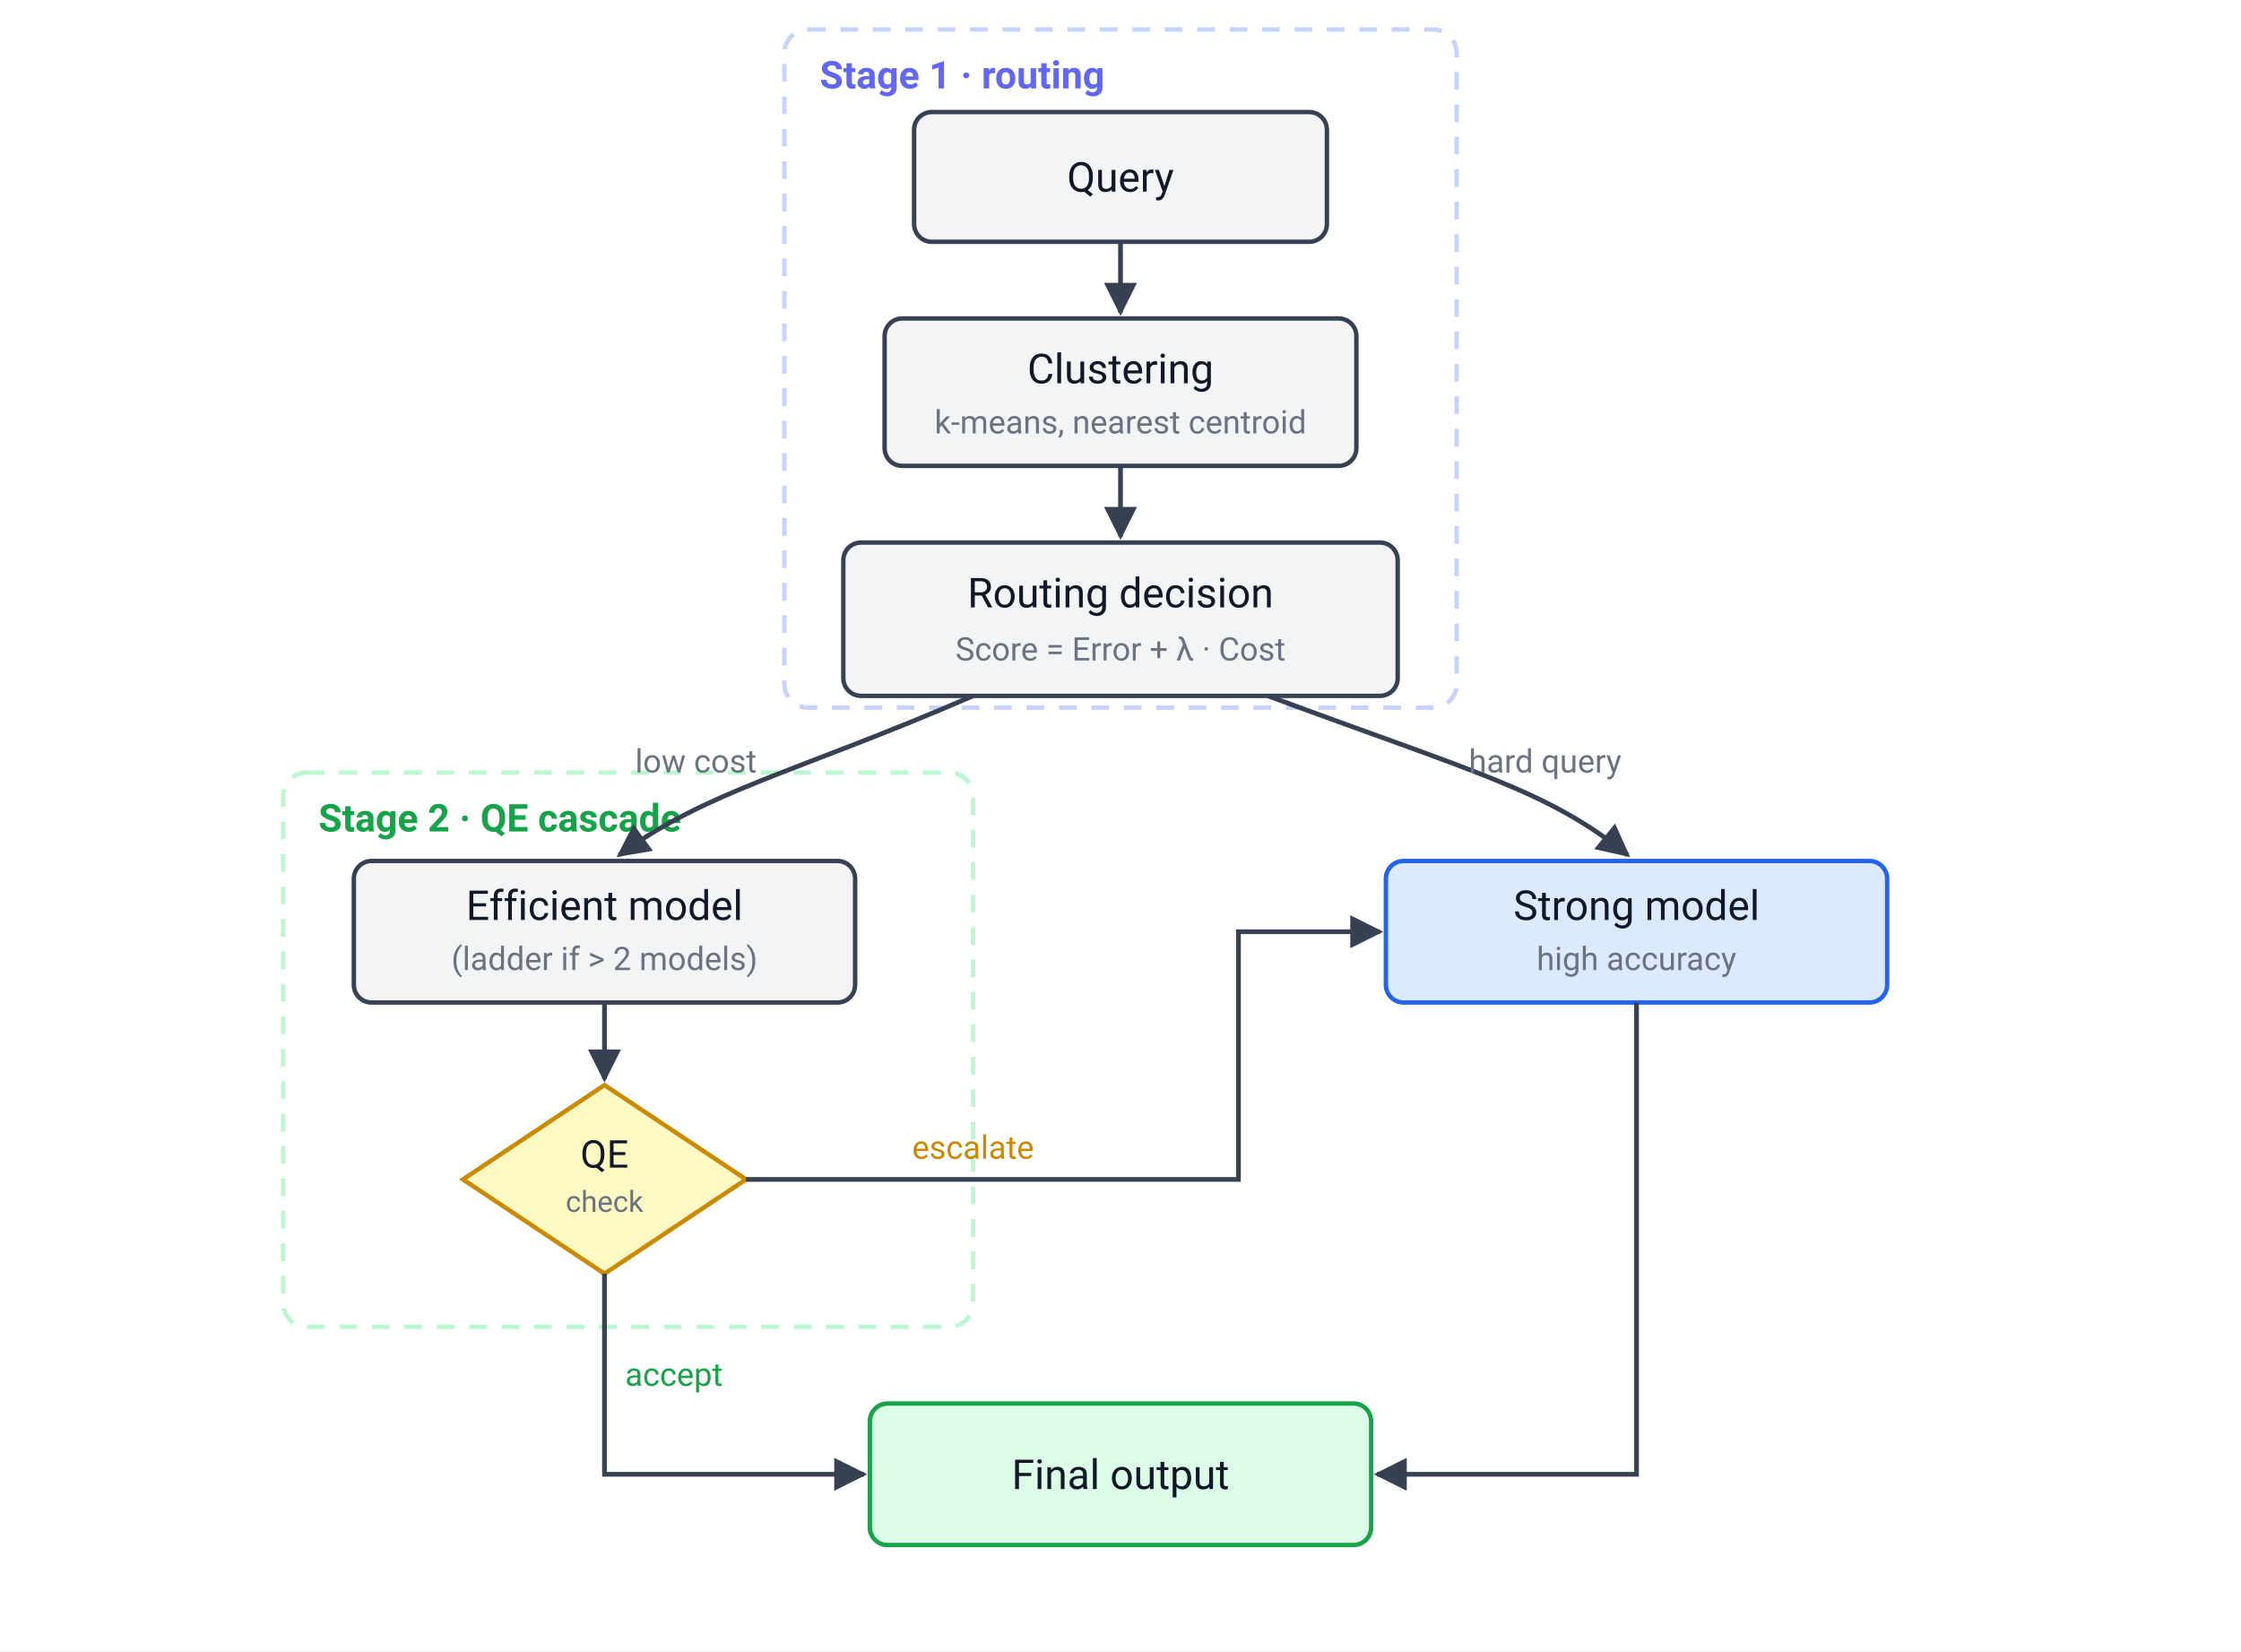
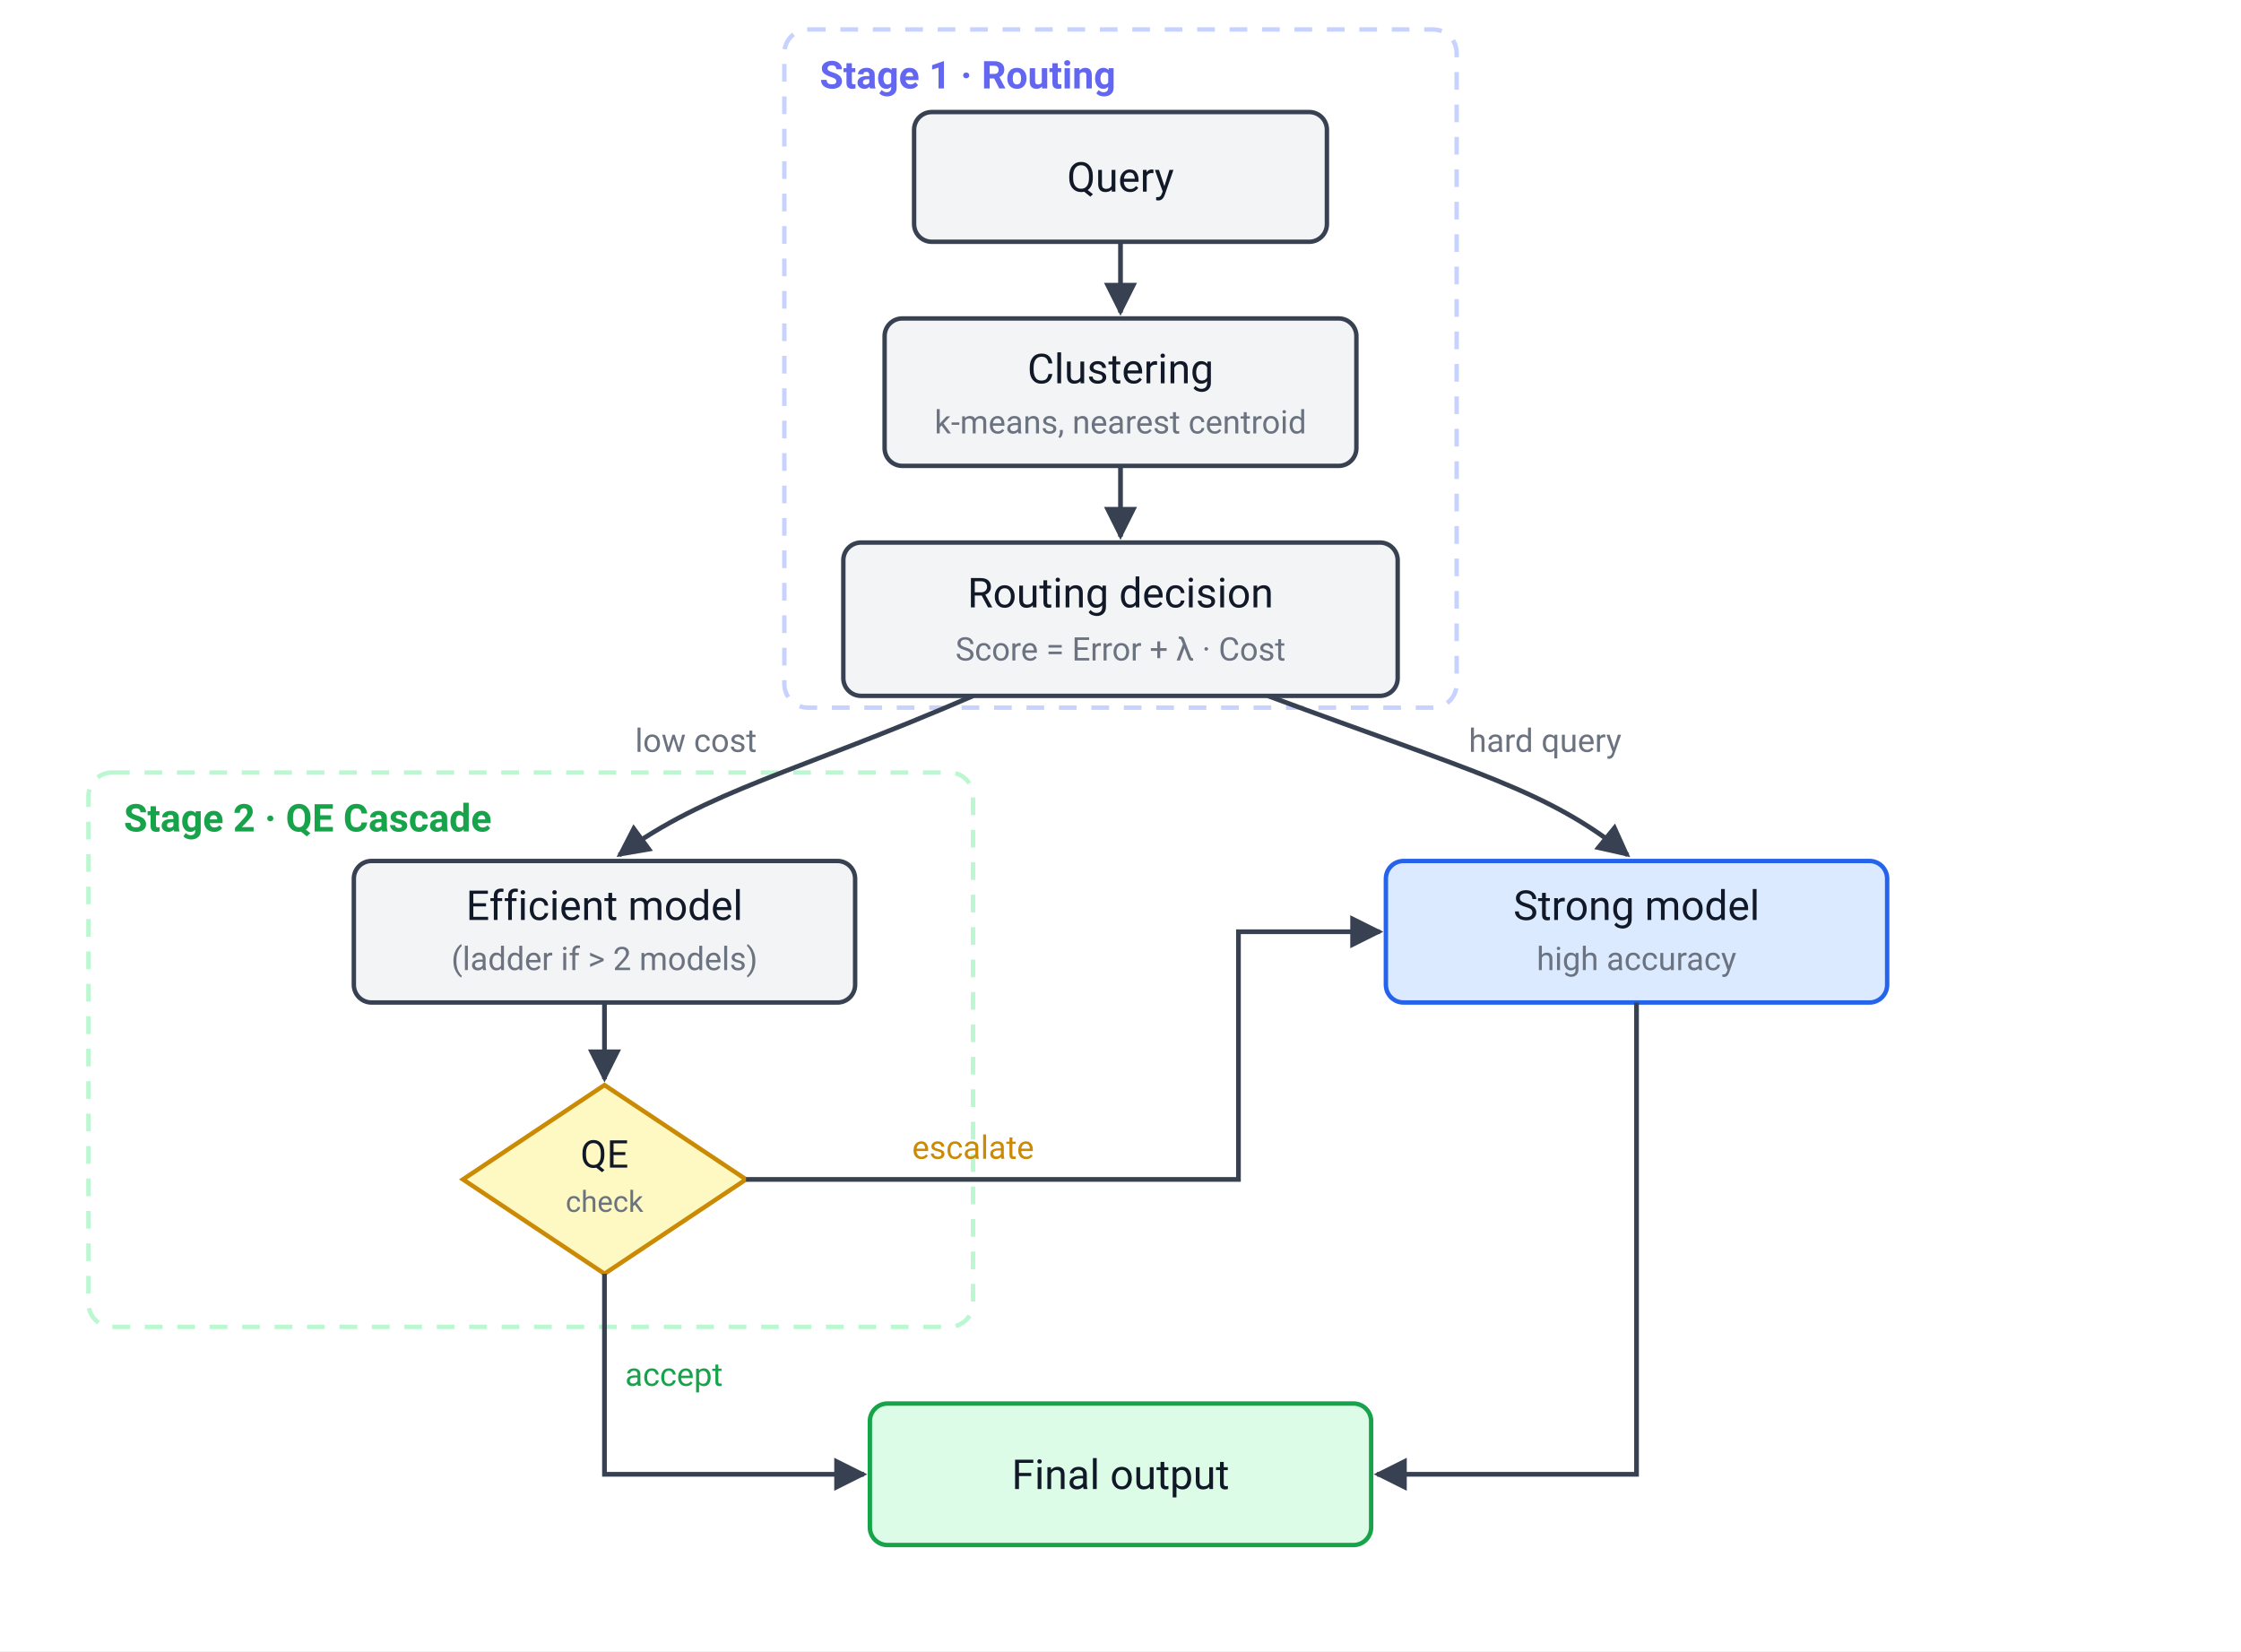
<svg xmlns="http://www.w3.org/2000/svg" viewBox="0 0 760 560" font-family="-apple-system, Segoe UI, Roboto, Helvetica, Arial, sans-serif">
  <defs>
    <marker id="arrow" viewBox="0 0 10 10" refX="9" refY="5" markerWidth="7" markerHeight="7" orient="auto-start-reverse">
      <path d="M0,0 L10,5 L0,10 z" fill="#374151" />
    </marker>
  </defs>
  <rect x="0" y="0" width="760" height="560" fill="#ffffff" />
  <rect x="266" y="10" width="228" height="230" rx="8" fill="none" stroke="#c7d2fe" stroke-width="1.5" stroke-dasharray="6 5" />
-   <text x="278" y="30" fill="#6366f1" font-size="13" font-weight="600">Stage 1 · routing</text>
-   <rect x="96" y="262" width="234" height="188" rx="8" fill="none" stroke="#bbf7d0" stroke-width="1.5" stroke-dasharray="6 5" />
-   <text x="108" y="282" fill="#16a34a" font-size="13" font-weight="600">Stage 2 · QE cascade</text>
+   <text x="278" y="30" fill="#6366f1" font-size="13" font-weight="600">Stage 1 · Routing</text>
+   <rect x="30" y="262" width="300" height="188" rx="8" fill="none" stroke="#bbf7d0" stroke-width="1.5" stroke-dasharray="6 5" />
+   <text x="42" y="282" fill="#16a34a" font-size="13" font-weight="600">Stage 2 · QE Cascade</text>
  <rect x="310" y="38" width="140" height="44" rx="6" fill="#f3f4f6" stroke="#374151" stroke-width="1.5" />
  <text x="380" y="65" text-anchor="middle" fill="#111827" font-size="14">Query</text>
  <rect x="300" y="108" width="160" height="50" rx="6" fill="#f3f4f6" stroke="#374151" stroke-width="1.5" />
  <text x="380" y="130" text-anchor="middle" fill="#111827" font-size="14">Clustering</text>
  <text x="380" y="147" text-anchor="middle" fill="#6b7280" font-size="11">k-means, nearest centroid</text>
  <rect x="286" y="184" width="188" height="52" rx="6" fill="#f3f4f6" stroke="#374151" stroke-width="1.5" />
  <text x="380" y="206" text-anchor="middle" fill="#111827" font-size="14">Routing decision</text>
  <text x="380" y="224" text-anchor="middle" fill="#6b7280" font-size="11">Score = Error + λ · Cost</text>
  <rect x="120" y="292" width="170" height="48" rx="6" fill="#f3f4f6" stroke="#374151" stroke-width="1.5" />
  <text x="205" y="312" text-anchor="middle" fill="#111827" font-size="14">Efficient model</text>
  <text x="205" y="329" text-anchor="middle" fill="#6b7280" font-size="11">(ladder if &gt; 2 models)</text>
  <rect x="470" y="292" width="170" height="48" rx="6" fill="#dbeafe" stroke="#2563eb" stroke-width="1.5" />
  <text x="555" y="312" text-anchor="middle" fill="#111827" font-size="14">Strong model</text>
  <text x="555" y="329" text-anchor="middle" fill="#6b7280" font-size="11">high accuracy</text>
  <polygon points="205,368 253,400 205,432 157,400" fill="#fef9c3" stroke="#ca8a04" stroke-width="1.5" />
  <text x="205" y="396" text-anchor="middle" fill="#111827" font-size="13">QE</text>
  <text x="205" y="411" text-anchor="middle" fill="#6b7280" font-size="10">check</text>
  <rect x="295" y="476" width="170" height="48" rx="6" fill="#dcfce7" stroke="#16a34a" stroke-width="1.5" />
  <text x="380" y="505" text-anchor="middle" fill="#111827" font-size="14">Final output</text>
  <line x1="380" y1="82" x2="380" y2="106" stroke="#374151" stroke-width="1.6" marker-end="url(#arrow)" />
  <line x1="380" y1="158" x2="380" y2="182" stroke="#374151" stroke-width="1.6" marker-end="url(#arrow)" />
  <path d="M330,236 C270,262 240,268 210,290" fill="none" stroke="#374151" stroke-width="1.6" marker-end="url(#arrow)" />
-   <text x="236" y="262" text-anchor="middle" fill="#6b7280" font-size="11">low cost</text>
+   <text x="236" y="255" text-anchor="middle" fill="#6b7280" font-size="11">low cost</text>
  <path d="M430,236 C500,262 525,268 552,290" fill="none" stroke="#374151" stroke-width="1.6" marker-end="url(#arrow)" />
-   <text x="524" y="262" text-anchor="middle" fill="#6b7280" font-size="11">hard query</text>
+   <text x="524" y="255" text-anchor="middle" fill="#6b7280" font-size="11">hard query</text>
  <line x1="205" y1="340" x2="205" y2="366" stroke="#374151" stroke-width="1.6" marker-end="url(#arrow)" />
  <path d="M205,432 L205,500 L293,500" fill="none" stroke="#374151" stroke-width="1.6" marker-end="url(#arrow)" />
  <text x="212" y="470" fill="#16a34a" font-size="11">accept</text>
  <path d="M253,400 L420,400 L420,316 L468,316" fill="none" stroke="#374151" stroke-width="1.6" marker-end="url(#arrow)" />
  <text x="330" y="393" text-anchor="middle" fill="#ca8a04" font-size="11">escalate</text>
  <path d="M555,340 L555,500 L467,500" fill="none" stroke="#374151" stroke-width="1.6" marker-end="url(#arrow)" />
</svg>
